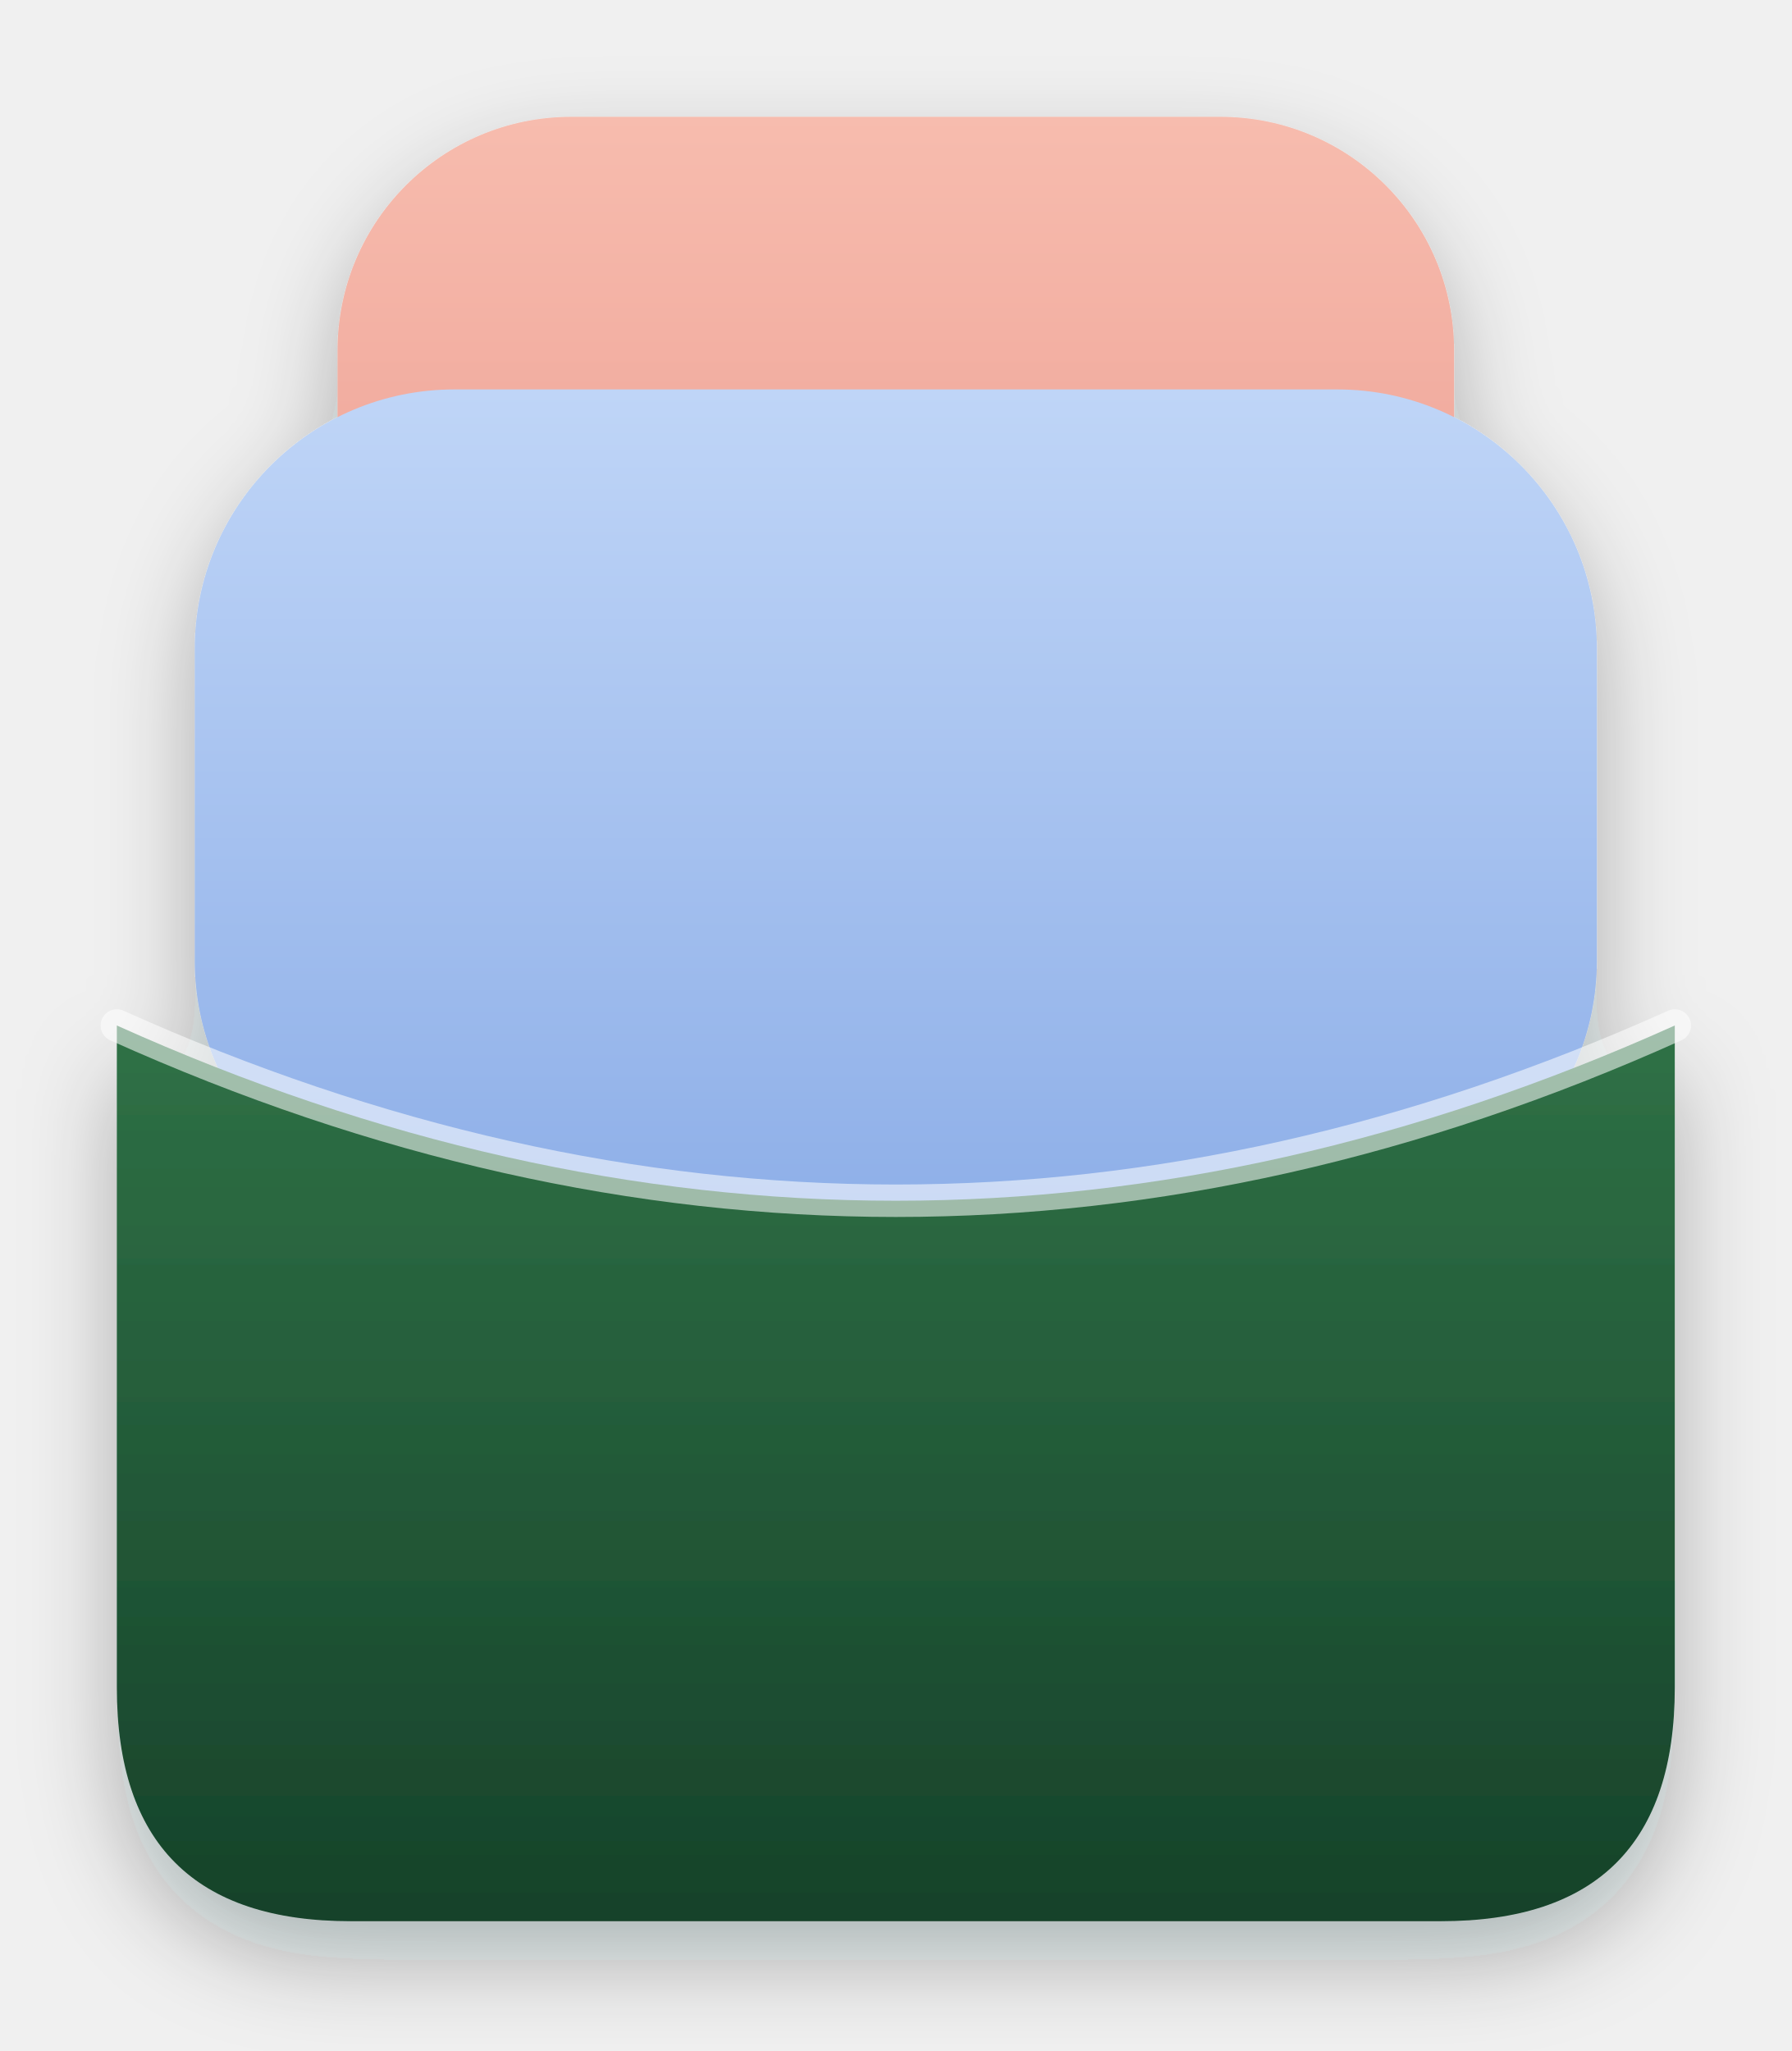
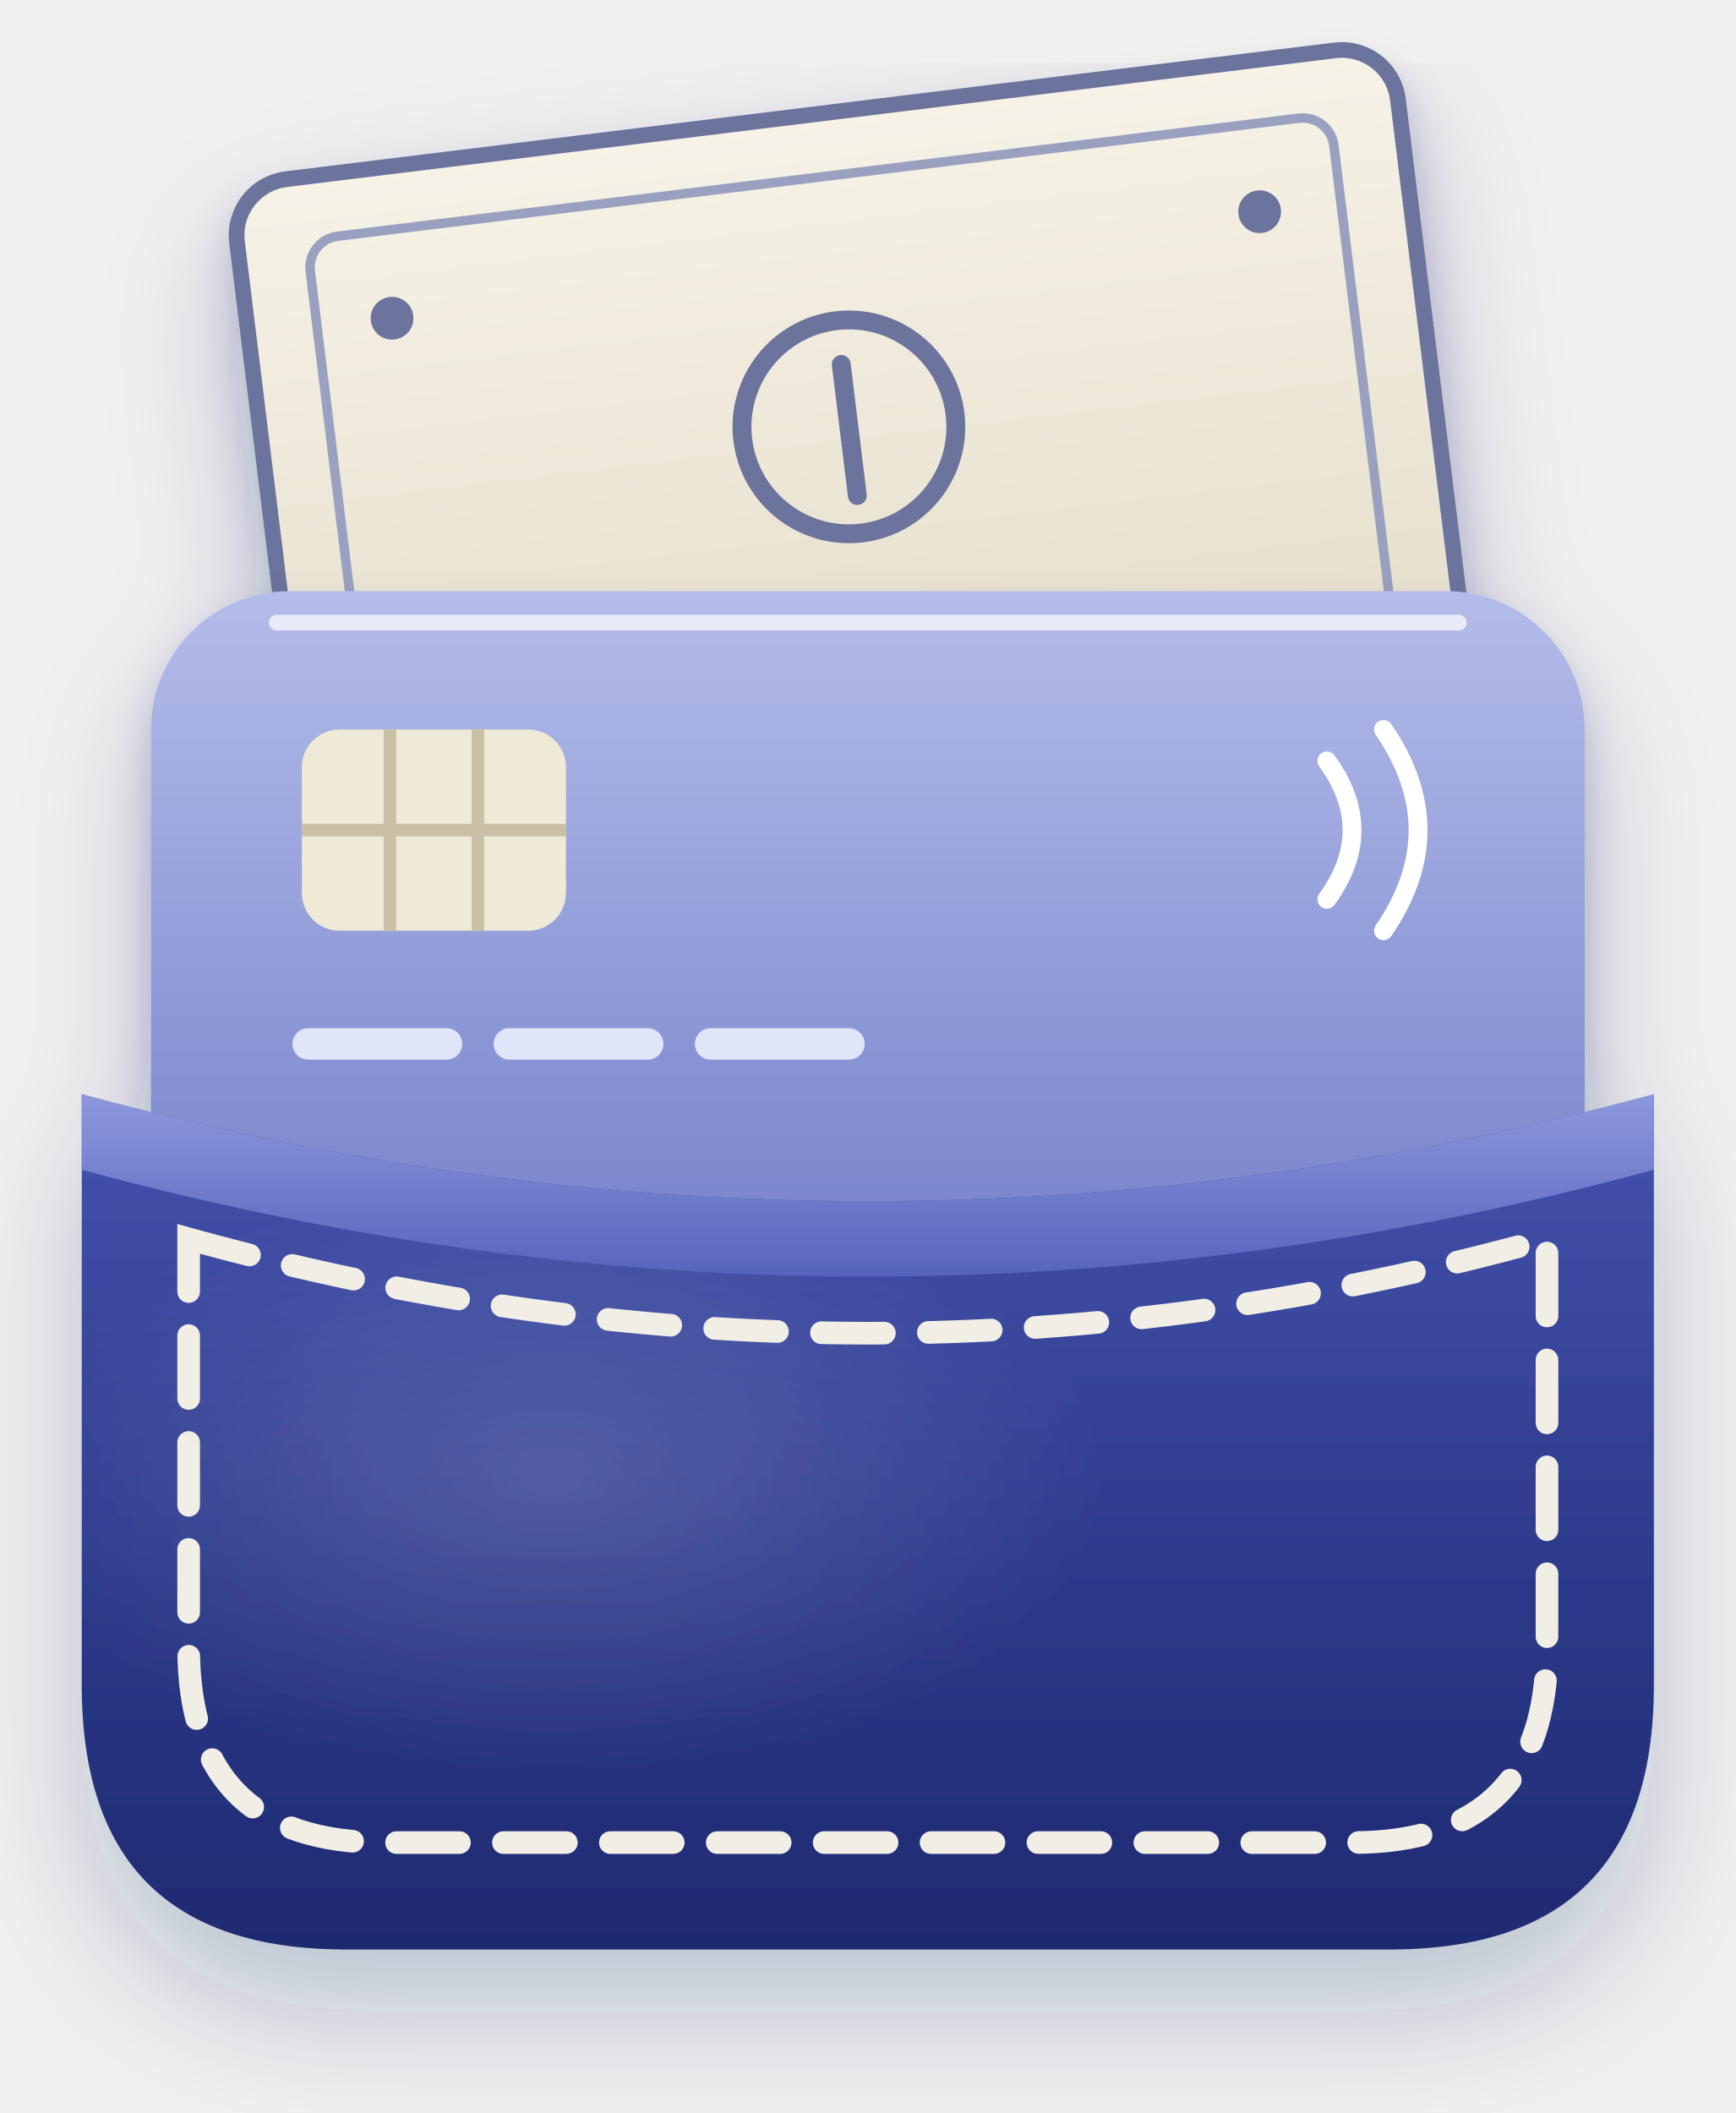
- <svg xmlns="http://www.w3.org/2000/svg" viewBox="118 100 276 316">
+ <svg xmlns="http://www.w3.org/2000/svg" viewBox="118 82 276 336">
  <defs>
-     <linearGradient id="bg" x1="0" y1="0" x2="0" y2="1">
-       <stop offset="0" stop-color="#2a6340" />
-       <stop offset="1" stop-color="#143a24" />
+     <linearGradient id="pk-bg" x1="0" y1="0" x2="0.3" y2="1">
+       <stop offset="0" stop-color="#fbf9f3" />
+       <stop offset="1" stop-color="#ebe4d3" />
    </linearGradient>
-     <linearGradient id="blush" x1="0" y1="0" x2="0" y2="1">
-       <stop offset="0" stop-color="#f7bcae" />
-       <stop offset="1" stop-color="#e9958a" />
+     <linearGradient id="pk-note" x1="0" y1="0" x2="0" y2="1">
+       <stop offset="0" stop-color="#f6f2e7" />
+       <stop offset="1" stop-color="#e4ddca" />
    </linearGradient>
-     <linearGradient id="sky" x1="0" y1="0" x2="0" y2="1">
-       <stop offset="0" stop-color="#bfd5f7" />
-       <stop offset="1" stop-color="#8eafe8" />
+     <linearGradient id="pk-card" x1="0" y1="0" x2="0" y2="1">
+       <stop offset="0" stop-color="#b4bce9" />
+       <stop offset="1" stop-color="#7884cc" />
    </linearGradient>
-     <linearGradient id="mint" x1="0" y1="0" x2="0" y2="1">
-       <stop offset="0" stop-color="#f2faf3" />
-       <stop offset="1" stop-color="#cbe7d1" />
+     <linearGradient id="pk-pocket" x1="0" y1="0" x2="0" y2="1">
+       <stop offset="0" stop-color="#4553ad" />
+       <stop offset="0.55" stop-color="#2d3a8c" />
+       <stop offset="1" stop-color="#1f2a70" />
    </linearGradient>
-     <linearGradient id="forest" x1="0" y1="0" x2="0" y2="1">
-       <stop offset="0" stop-color="#2f7146" />
-       <stop offset="1" stop-color="#16422a" />
+     <linearGradient id="pk-lip" x1="0" y1="0" x2="0" y2="1">
+       <stop offset="0" stop-color="#8d98dc" />
+       <stop offset="1" stop-color="#5664bd" />
    </linearGradient>
-     <filter id="soft" x="-20%" y="-20%" width="140%" height="140%">
-       <feDropShadow dx="0" dy="6" stdDeviation="7" flood-color="#0b2416" flood-opacity=".28" />
+     <radialGradient id="pk-sheen" cx="0.3" cy="0.45" r="0.35">
+       <stop offset="0" stop-color="#fff" stop-opacity=".16" />
+       <stop offset="1" stop-color="#fff" stop-opacity="0" />
+     </radialGradient>
+     <filter id="pk-drop" x="-30%" y="-30%" width="160%" height="170%">
+       <feDropShadow dx="0" dy="10" stdDeviation="10" flood-color="#1b2466" flood-opacity=".22" />
+     </filter>
+     <filter id="pk-soft" x="-20%" y="-20%" width="140%" height="140%">
+       <feDropShadow dx="0" dy="3" stdDeviation="3" flood-color="#1b2466" flood-opacity=".18" />
    </filter>
  </defs>
-   <g filter="url(#soft)">
-     <rect x="170" y="118" width="172" height="118" rx="36" fill="url(#blush)" />
-     <rect x="148" y="160" width="216" height="128" rx="40" fill="url(#sky)" />
-     <path d="M136 258 Q256 312 376 258 L376 360 Q376 396 340 396 L172 396 Q136 396 136 360 Z" fill="url(#forest)" />
+   <g filter="url(#pk-drop)">
+     <g transform="rotate(-7 252 150)" filter="url(#pk-soft)">
+       <rect x="160" y="100" width="186" height="104" rx="9" fill="url(#pk-note)" stroke="#6c739c" stroke-width="2.5" />
+       <rect x="171" y="110" width="164" height="84" rx="5" fill="none" stroke="#9aa0bf" stroke-width="1.5" />
+       <circle cx="253" cy="150" r="17" fill="none" stroke="#6c739c" stroke-width="3" />
+       <path d="M253 140 V161" stroke="#6c739c" stroke-width="3" stroke-linecap="round" />
+       <circle cx="183" cy="124" r="3.4" fill="#6c739c" />
+       <circle cx="322" cy="124" r="3.4" fill="#6c739c" />
+     </g>
+     <g filter="url(#pk-soft)">
+       <rect x="142" y="176" width="228" height="104" rx="22" fill="url(#pk-card)" />
+       <path d="M162 181 H350" stroke="#fff" stroke-opacity=".7" stroke-width="2.5" stroke-linecap="round" />
+       <rect x="166" y="198" width="42" height="32" rx="6" fill="#efe9d8" />
+       <path d="M180 198 V230 M194 198 V230 M166 214 H208" stroke="#c9c0a6" stroke-width="2" />
+       <path d="M167 248 H189 M199 248 H221 M231 248 H253" stroke="#e1e5f8" stroke-width="5" stroke-linecap="round" />
+       <path d="M329 203 Q337 214 329 225 M338 198 Q349 214 338 230" fill="none" stroke="#fff" stroke-width="3" stroke-linecap="round" />
+     </g>
+     <path d="M131 256 Q256 290 381 256 V350 Q381 392 339 392 H173 Q131 392 131 350 Z" fill="url(#pk-pocket)" />
+     <path d="M131 256 Q256 290 381 256 V350 Q381 392 339 392 H173 Q131 392 131 350 Z" fill="url(#pk-sheen)" />
+     <path d="M131 256 Q256 290 381 256 L381 268 Q256 302 131 268 Z" fill="url(#pk-lip)" />
+     <path d="M148 279 Q256 309 364 279 V344 Q364 375 333 375 H179 Q148 375 148 344 Z" fill="none" stroke="#f1eee6" stroke-width="3.6" stroke-dasharray="10 7" stroke-linecap="round" />
  </g>
-   <path d="M136 258 Q256 312 376 258" fill="none" stroke="#ffffff" stroke-opacity=".55" stroke-width="5" stroke-linecap="round" />
</svg>
